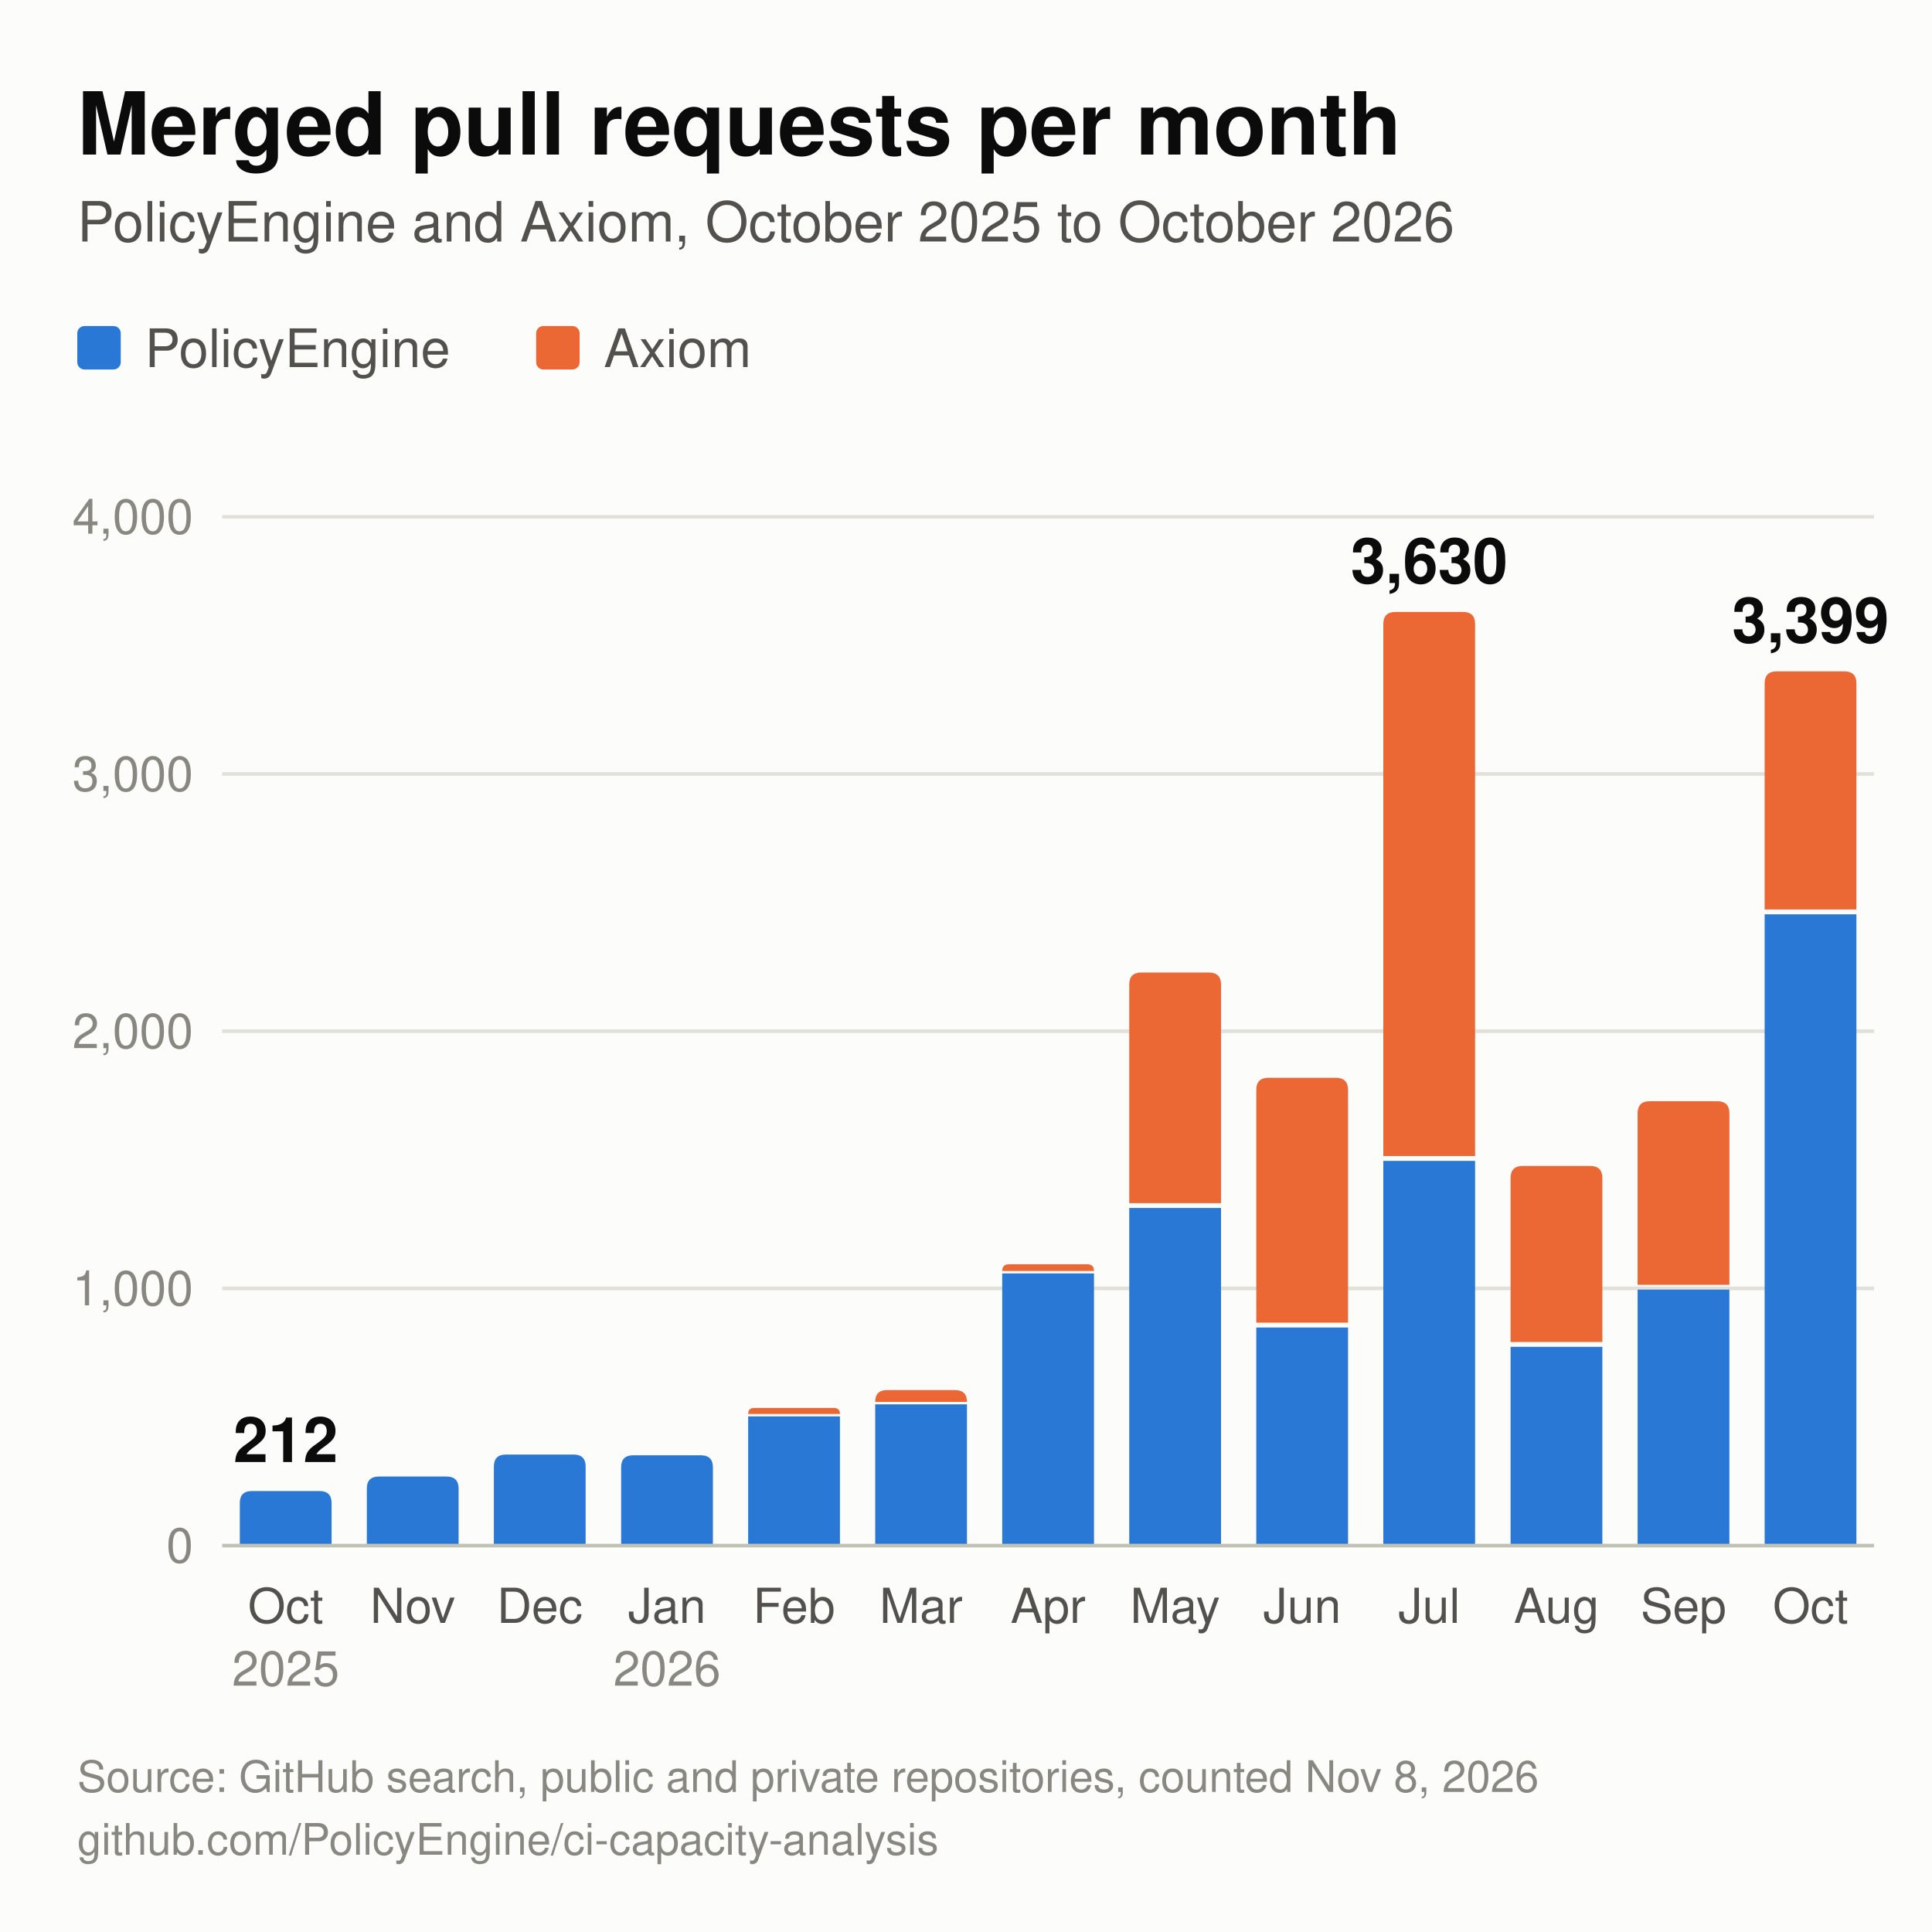
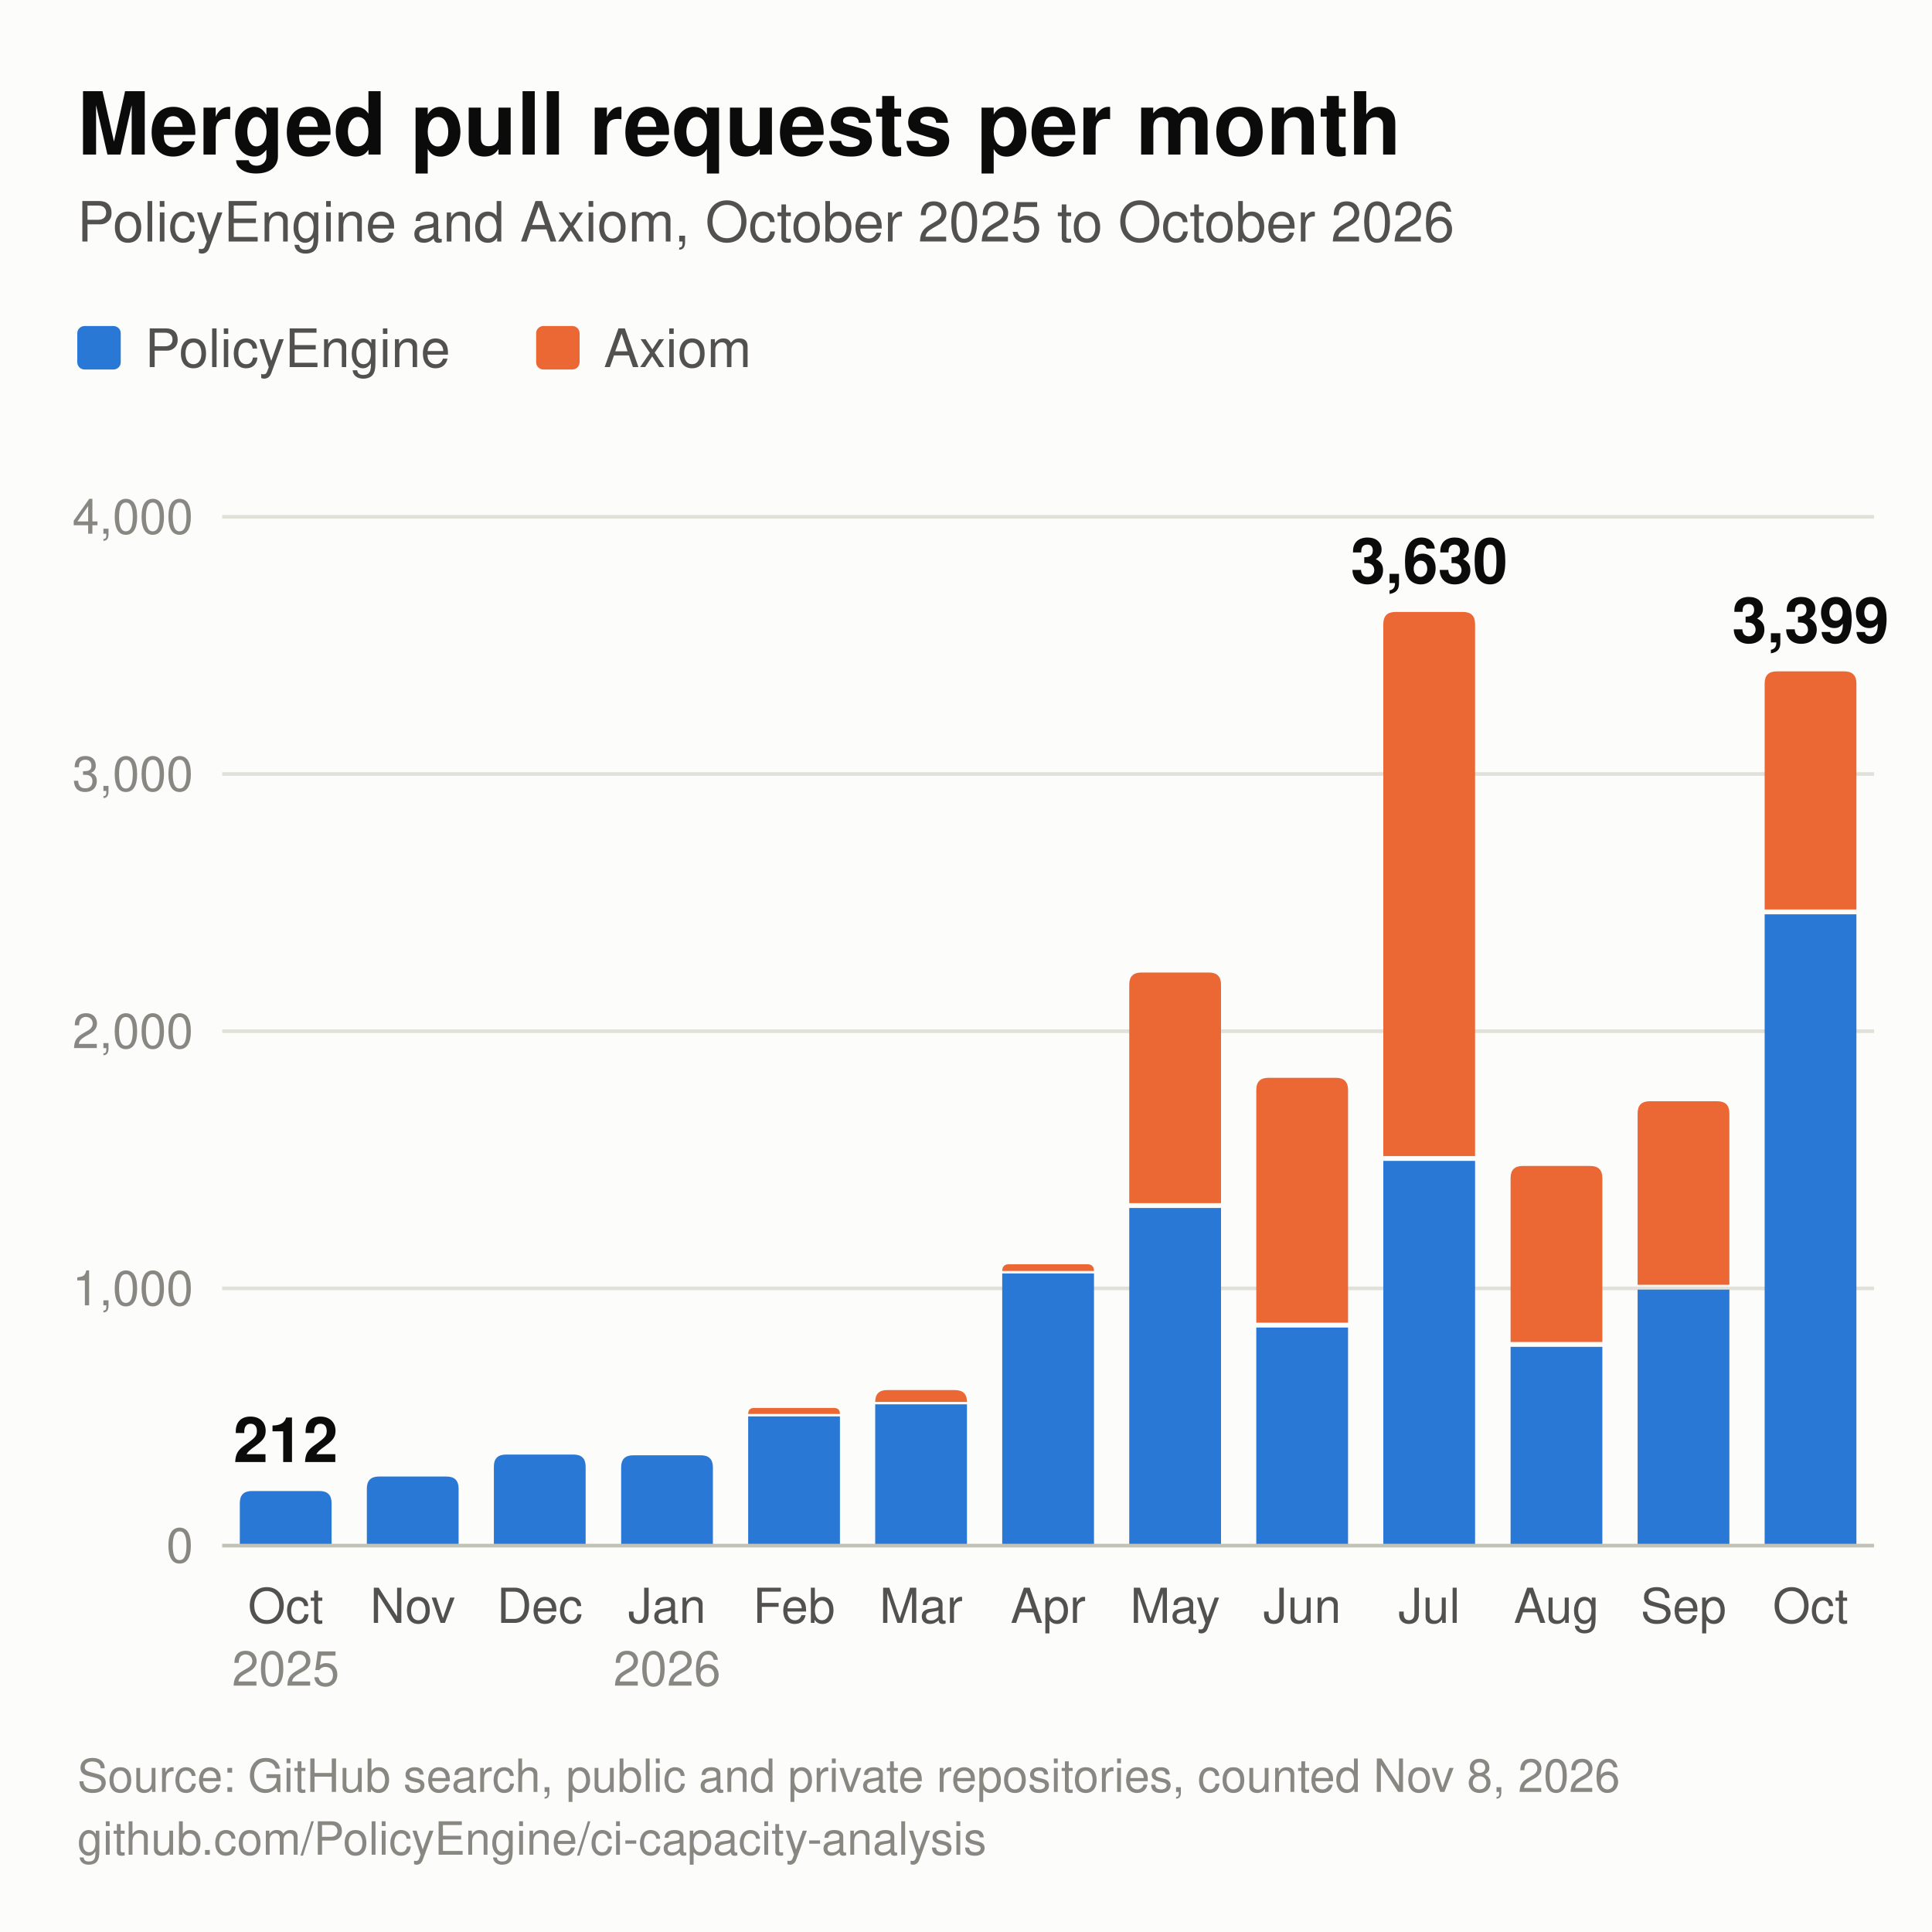
<svg xmlns="http://www.w3.org/2000/svg" viewBox="0 0 800 800" width="800" height="800" font-family="Helvetica Neue, Helvetica, Arial, sans-serif">
  <rect width="800" height="800" fill="#fcfcfb" />
  <text x="32.0" y="64.0" font-size="36" fill="#0b0b0b" text-anchor="start" font-weight="600">Merged pull requests per month</text>
  <text x="32.0" y="100.0" font-size="23" fill="#52514e" text-anchor="start">PolicyEngine and Axiom, October 2025 to October 2026</text>
  <rect x="32" y="135" width="18" height="18" rx="3" fill="#2a78d6" />
  <text x="60.0" y="152.0" font-size="22" fill="#52514e" text-anchor="start">PolicyEngine</text>
  <rect x="222" y="135" width="18" height="18" rx="3" fill="#eb6834" />
  <text x="250.0" y="152.0" font-size="22" fill="#52514e" text-anchor="start">Axiom</text>
  <line x1="92" x2="776" y1="533.5" y2="533.5" stroke="#e1e0d9" stroke-width="1.5" />
  <line x1="92" x2="776" y1="427.0" y2="427.0" stroke="#e1e0d9" stroke-width="1.5" />
  <line x1="92" x2="776" y1="320.5" y2="320.5" stroke="#e1e0d9" stroke-width="1.5" />
  <line x1="92" x2="776" y1="214.0" y2="214.0" stroke="#e1e0d9" stroke-width="1.5" />
  <text x="80.0" y="647.0" font-size="20" fill="#898781" text-anchor="end">0</text>
  <text x="80.0" y="540.5" font-size="20" fill="#898781" text-anchor="end">1,000</text>
  <text x="80.0" y="434.0" font-size="20" fill="#898781" text-anchor="end">2,000</text>
  <text x="80.0" y="327.5" font-size="20" fill="#898781" text-anchor="end">3,000</text>
  <text x="80.0" y="221.0" font-size="20" fill="#898781" text-anchor="end">4,000</text>
  <path d="M99.3,640.0 L99.3,622.4 Q99.3,617.4 104.3,617.4 L132.3,617.4 Q137.3,617.4 137.3,622.4 L137.3,640.0 Z" fill="#2a78d6" />
  <text x="118.3" y="605.4" font-size="26" fill="#0b0b0b" text-anchor="middle" font-weight="600" stroke="#fcfcfb" stroke-width="7" stroke-linejoin="round" paint-order="stroke">212</text>
  <text x="118.3" y="672.0" font-size="20" fill="#52514e" text-anchor="middle">Oct</text>
  <text x="118.3" y="698.0" font-size="20" fill="#898781" text-anchor="middle">2025</text>
  <path d="M151.9,640.0 L151.9,616.4 Q151.9,611.4 156.9,611.4 L184.9,611.4 Q189.9,611.4 189.9,616.4 L189.9,640.0 Z" fill="#2a78d6" />
  <text x="170.9" y="672.0" font-size="20" fill="#52514e" text-anchor="middle">Nov</text>
  <path d="M204.5,640.0 L204.5,607.3 Q204.5,602.3 209.5,602.3 L237.5,602.3 Q242.5,602.3 242.5,607.3 L242.5,640.0 Z" fill="#2a78d6" />
  <text x="223.5" y="672.0" font-size="20" fill="#52514e" text-anchor="middle">Dec</text>
  <path d="M257.2,640.0 L257.2,607.6 Q257.2,602.6 262.2,602.6 L290.2,602.6 Q295.2,602.6 295.2,607.6 L295.2,640.0 Z" fill="#2a78d6" />
  <text x="276.2" y="672.0" font-size="20" fill="#52514e" text-anchor="middle">Jan</text>
  <text x="276.2" y="698.0" font-size="20" fill="#898781" text-anchor="middle">2026</text>
  <rect x="309.8" y="586.5" width="38" height="53.5" fill="#2a78d6" />
  <path d="M309.8,585.5 L309.8,585.5 Q309.8,583.0 312.3,583.0 L345.3,583.0 Q347.8,583.0 347.8,585.5 L347.8,585.5 Z" fill="#eb6834" />
  <text x="328.8" y="672.0" font-size="20" fill="#52514e" text-anchor="middle">Feb</text>
  <rect x="362.4" y="581.5" width="38" height="58.5" fill="#2a78d6" />
  <path d="M362.4,580.5 L362.4,580.5 Q362.4,575.6 367.3,575.6 L395.4,575.6 Q400.4,575.6 400.4,580.5 L400.4,580.5 Z" fill="#eb6834" />
  <text x="381.4" y="672.0" font-size="20" fill="#52514e" text-anchor="middle">Mar</text>
  <rect x="415.0" y="527.3" width="38" height="112.7" fill="#2a78d6" />
  <path d="M415.0,526.3 L415.0,526.3 Q415.0,523.5 417.8,523.5 L450.2,523.5 Q453.0,523.5 453.0,526.3 L453.0,526.3 Z" fill="#eb6834" />
  <text x="434.0" y="672.0" font-size="20" fill="#52514e" text-anchor="middle">Apr</text>
  <rect x="467.6" y="500.2" width="38" height="139.8" fill="#2a78d6" />
  <path d="M467.6,498.2 L467.6,407.7 Q467.6,402.7 472.6,402.7 L500.6,402.7 Q505.6,402.7 505.6,407.7 L505.6,498.2 Z" fill="#eb6834" />
  <text x="486.6" y="672.0" font-size="20" fill="#52514e" text-anchor="middle">May</text>
  <rect x="520.2" y="549.7" width="38" height="90.3" fill="#2a78d6" />
  <path d="M520.2,547.7 L520.2,451.3 Q520.2,446.3 525.2,446.3 L553.2,446.3 Q558.2,446.3 558.2,451.3 L558.2,547.7 Z" fill="#eb6834" />
  <text x="539.2" y="672.0" font-size="20" fill="#52514e" text-anchor="middle">Jun</text>
  <rect x="572.8" y="480.7" width="38" height="159.3" fill="#2a78d6" />
  <path d="M572.8,478.7 L572.8,258.4 Q572.8,253.4 577.8,253.4 L605.8,253.4 Q610.8,253.4 610.8,258.4 L610.8,478.7 Z" fill="#eb6834" />
  <text x="591.8" y="241.4" font-size="26" fill="#0b0b0b" text-anchor="middle" font-weight="600" stroke="#fcfcfb" stroke-width="7" stroke-linejoin="round" paint-order="stroke">3,630</text>
  <text x="591.8" y="672.0" font-size="20" fill="#52514e" text-anchor="middle">Jul</text>
  <rect x="625.5" y="557.7" width="38" height="82.3" fill="#2a78d6" />
  <path d="M625.5,555.7 L625.5,487.8 Q625.5,482.8 630.5,482.8 L658.5,482.8 Q663.5,482.8 663.5,487.8 L663.5,555.7 Z" fill="#eb6834" />
  <text x="644.5" y="672.0" font-size="20" fill="#52514e" text-anchor="middle">Aug</text>
  <rect x="678.1" y="534.0" width="38" height="106.0" fill="#2a78d6" />
  <path d="M678.1,532.0 L678.1,461.0 Q678.1,456.0 683.1,456.0 L711.1,456.0 Q716.1,456.0 716.1,461.0 L716.1,532.0 Z" fill="#eb6834" />
  <text x="697.1" y="672.0" font-size="20" fill="#52514e" text-anchor="middle">Sep</text>
  <rect x="730.7" y="378.6" width="38" height="261.4" fill="#2a78d6" />
  <path d="M730.7,376.6 L730.7,283.0 Q730.7,278.0 735.7,278.0 L763.7,278.0 Q768.7,278.0 768.7,283.0 L768.7,376.6 Z" fill="#eb6834" />
  <text x="749.7" y="266.0" font-size="26" fill="#0b0b0b" text-anchor="middle" font-weight="600" stroke="#fcfcfb" stroke-width="7" stroke-linejoin="round" paint-order="stroke">3,399</text>
  <text x="749.7" y="672.0" font-size="20" fill="#52514e" text-anchor="middle">Oct</text>
  <line x1="92" x2="776" y1="640" y2="640" stroke="#c3c2b7" stroke-width="1.5" />
-   <text x="32.0" y="742.0" font-size="18" fill="#898781" text-anchor="start">Source: GitHub search, public and private repositories, counted Nov 8, 2026</text>
-   <text x="32.0" y="768.0" font-size="18" fill="#898781" text-anchor="start">github.com/PolicyEngine/ci-capacity-analysis</text>
+   <text x="32.0" y="742.0" font-size="19" fill="#898781" text-anchor="start">Source: GitHub search, public and private repositories, counted Nov 8, 2026</text>
+   <text x="32.0" y="768.0" font-size="19" fill="#898781" text-anchor="start">github.com/PolicyEngine/ci-capacity-analysis</text>
</svg>
